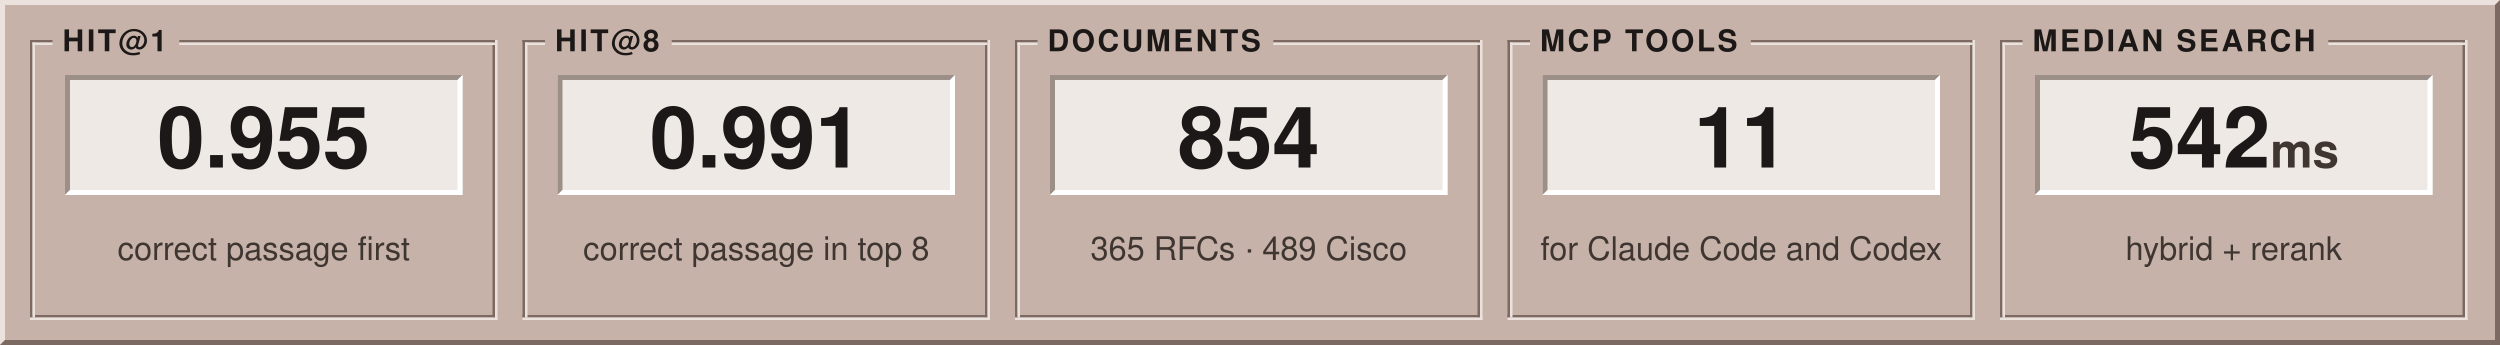
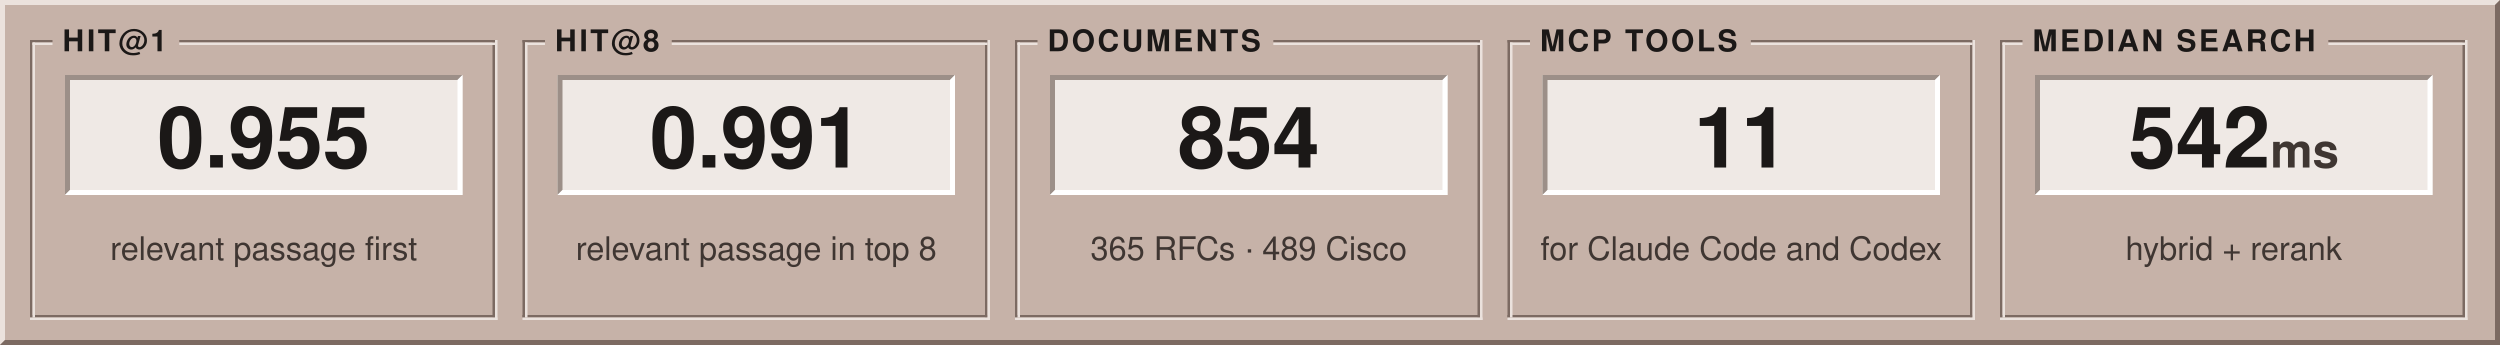
<svg xmlns="http://www.w3.org/2000/svg" width="1000" height="138" viewBox="0 0 1000 138" role="img" aria-labelledby="t d">
  <style>.s{font-family:Helvetica,Arial,'Liberation Sans','Nimbus Sans',sans-serif}.m{font-family:'Lucida Console','Lucida Sans Typewriter',Monaco,'Courier New',monospace}</style>
  <defs>
    <marker id="ah" viewBox="0 0 8 8" refX="6" refY="4" markerWidth="4" markerHeight="4" orient="auto">
      <path d="M0 0L8 4L0 8z" fill="#e8ebee" />
    </marker>
    <marker id="ak" viewBox="0 0 8 8" refX="6" refY="4" markerWidth="4" markerHeight="4" orient="auto">
      <path d="M0 0L8 4L0 8z" fill="#1b1817" />
    </marker>
  </defs>
  <rect x="0" y="0" width="1000" height="138" fill="#c6b2a8" />
  <path d="M0 0H1000L998 2H2V136L0 138Z" fill="#ebe2dd" />
  <path d="M1000 0V138H0L2 136H998V2Z" fill="#7c6a62" />
  <rect x="12" y="16" width="186" height="1" fill="#7c6a62" />
  <rect x="12" y="16" width="1" height="111" fill="#7c6a62" />
  <rect x="197" y="16" width="1" height="111" fill="#7c6a62" />
  <rect x="12" y="126" width="186" height="1" fill="#7c6a62" />
  <rect x="13" y="17" width="185" height="1" fill="#ebe2dd" />
  <rect x="13" y="17" width="1" height="110" fill="#ebe2dd" />
  <rect x="198" y="16" width="1" height="112" fill="#ebe2dd" />
  <rect x="12" y="127" width="187" height="1" fill="#ebe2dd" />
  <rect x="21" y="14" width="50.7" height="5" fill="#c6b2a8" />
  <text x="25" y="20.5" class="s" font-size="12" font-weight="700" fill="#1b1817" letter-spacing="1">HIT@1</text>
  <rect x="26" y="30" width="159" height="48" fill="#efe9e5" />
  <path d="M26 30H185L183 32H28V76L26 78Z" fill="#9c8f88" />
  <path d="M185 30V78H26L28 76H183V32Z" fill="#ffffff" />
  <text x="105.5" y="67" class="s" font-size="34" font-weight="700" fill="#1b1817" text-anchor="middle">0.955</text>
-   <text x="105.5" y="104" class="s" font-size="13" fill="#3f3632" text-anchor="middle">correct passage first</text>
+   <text x="105.5" y="104" class="s" font-size="13" fill="#3f3632" text-anchor="middle">relevant passage first</text>
  <rect x="209" y="16" width="186" height="1" fill="#7c6a62" />
  <rect x="209" y="16" width="1" height="111" fill="#7c6a62" />
  <rect x="394" y="16" width="1" height="111" fill="#7c6a62" />
  <rect x="209" y="126" width="186" height="1" fill="#7c6a62" />
  <rect x="210" y="17" width="185" height="1" fill="#ebe2dd" />
  <rect x="210" y="17" width="1" height="110" fill="#ebe2dd" />
  <rect x="395" y="16" width="1" height="112" fill="#ebe2dd" />
  <rect x="209" y="127" width="187" height="1" fill="#ebe2dd" />
  <rect x="218" y="14" width="50.7" height="5" fill="#c6b2a8" />
  <text x="222" y="20.5" class="s" font-size="12" font-weight="700" fill="#1b1817" letter-spacing="1">HIT@8</text>
  <rect x="223" y="30" width="159" height="48" fill="#efe9e5" />
  <path d="M223 30H382L380 32H225V76L223 78Z" fill="#9c8f88" />
  <path d="M382 30V78H223L225 76H380V32Z" fill="#ffffff" />
  <text x="302.5" y="67" class="s" font-size="34" font-weight="700" fill="#1b1817" text-anchor="middle">0.991</text>
-   <text x="302.5" y="104" class="s" font-size="13" fill="#3f3632" text-anchor="middle">correct passage in top 8</text>
+   <text x="302.5" y="104" class="s" font-size="13" fill="#3f3632" text-anchor="middle">relevant passage in top 8</text>
  <rect x="406" y="16" width="186" height="1" fill="#7c6a62" />
  <rect x="406" y="16" width="1" height="111" fill="#7c6a62" />
  <rect x="591" y="16" width="1" height="111" fill="#7c6a62" />
  <rect x="406" y="126" width="186" height="1" fill="#7c6a62" />
  <rect x="407" y="17" width="185" height="1" fill="#ebe2dd" />
  <rect x="407" y="17" width="1" height="110" fill="#ebe2dd" />
  <rect x="592" y="16" width="1" height="112" fill="#ebe2dd" />
  <rect x="406" y="127" width="187" height="1" fill="#ebe2dd" />
  <rect x="415" y="14" width="94.33" height="5" fill="#c6b2a8" />
  <text x="419" y="20.5" class="s" font-size="12" font-weight="700" fill="#1b1817" letter-spacing="1">DOCUMENTS</text>
  <rect x="420" y="30" width="159" height="48" fill="#efe9e5" />
  <path d="M420 30H579L577 32H422V76L420 78Z" fill="#9c8f88" />
  <path d="M579 30V78H420L422 76H577V32Z" fill="#ffffff" />
  <text x="499.5" y="67" class="s" font-size="34" font-weight="700" fill="#1b1817" text-anchor="middle">854</text>
  <text x="499.5" y="104" class="s" font-size="13" fill="#3f3632" text-anchor="middle">365 RFCs · 489 Cisco</text>
  <rect x="603" y="16" width="186" height="1" fill="#7c6a62" />
  <rect x="603" y="16" width="1" height="111" fill="#7c6a62" />
  <rect x="788" y="16" width="1" height="111" fill="#7c6a62" />
  <rect x="603" y="126" width="186" height="1" fill="#7c6a62" />
  <rect x="604" y="17" width="185" height="1" fill="#ebe2dd" />
  <rect x="604" y="17" width="1" height="110" fill="#ebe2dd" />
  <rect x="789" y="16" width="1" height="112" fill="#ebe2dd" />
  <rect x="603" y="127" width="187" height="1" fill="#ebe2dd" />
  <rect x="612" y="14" width="88.34" height="5" fill="#c6b2a8" />
  <text x="616" y="20.5" class="s" font-size="12" font-weight="700" fill="#1b1817" letter-spacing="1">MCP TOOLS</text>
  <rect x="617" y="30" width="159" height="48" fill="#efe9e5" />
  <path d="M617 30H776L774 32H619V76L617 78Z" fill="#9c8f88" />
  <path d="M776 30V78H617L619 76H774V32Z" fill="#ffffff" />
  <text x="696.5" y="67" class="s" font-size="34" font-weight="700" fill="#1b1817" text-anchor="middle">11</text>
  <text x="696.5" y="104" class="s" font-size="13" fill="#3f3632" text-anchor="middle">for Claude Code and Codex</text>
  <rect x="800" y="16" width="186" height="1" fill="#7c6a62" />
  <rect x="800" y="16" width="1" height="111" fill="#7c6a62" />
  <rect x="985" y="16" width="1" height="111" fill="#7c6a62" />
  <rect x="800" y="126" width="186" height="1" fill="#7c6a62" />
  <rect x="801" y="17" width="185" height="1" fill="#ebe2dd" />
  <rect x="801" y="17" width="1" height="110" fill="#ebe2dd" />
  <rect x="986" y="16" width="1" height="112" fill="#ebe2dd" />
  <rect x="800" y="127" width="187" height="1" fill="#ebe2dd" />
  <rect x="809" y="14" width="122.33" height="5" fill="#c6b2a8" />
  <text x="813" y="20.5" class="s" font-size="12" font-weight="700" fill="#1b1817" letter-spacing="1">MEDIAN SEARCH</text>
  <rect x="814" y="30" width="159" height="48" fill="#efe9e5" />
  <path d="M814 30H973L971 32H816V76L814 78Z" fill="#9c8f88" />
  <path d="M973 30V78H814L816 76H971V32Z" fill="#ffffff" />
  <text x="893.5" y="67" class="s" font-size="34" font-weight="700" fill="#1b1817" text-anchor="middle">542<tspan font-size="19" font-weight="700" fill="#3f3632"> ms</tspan>
  </text>
  <text x="893.5" y="104" class="s" font-size="13" fill="#3f3632" text-anchor="middle">hybrid + rerank</text>
</svg>
